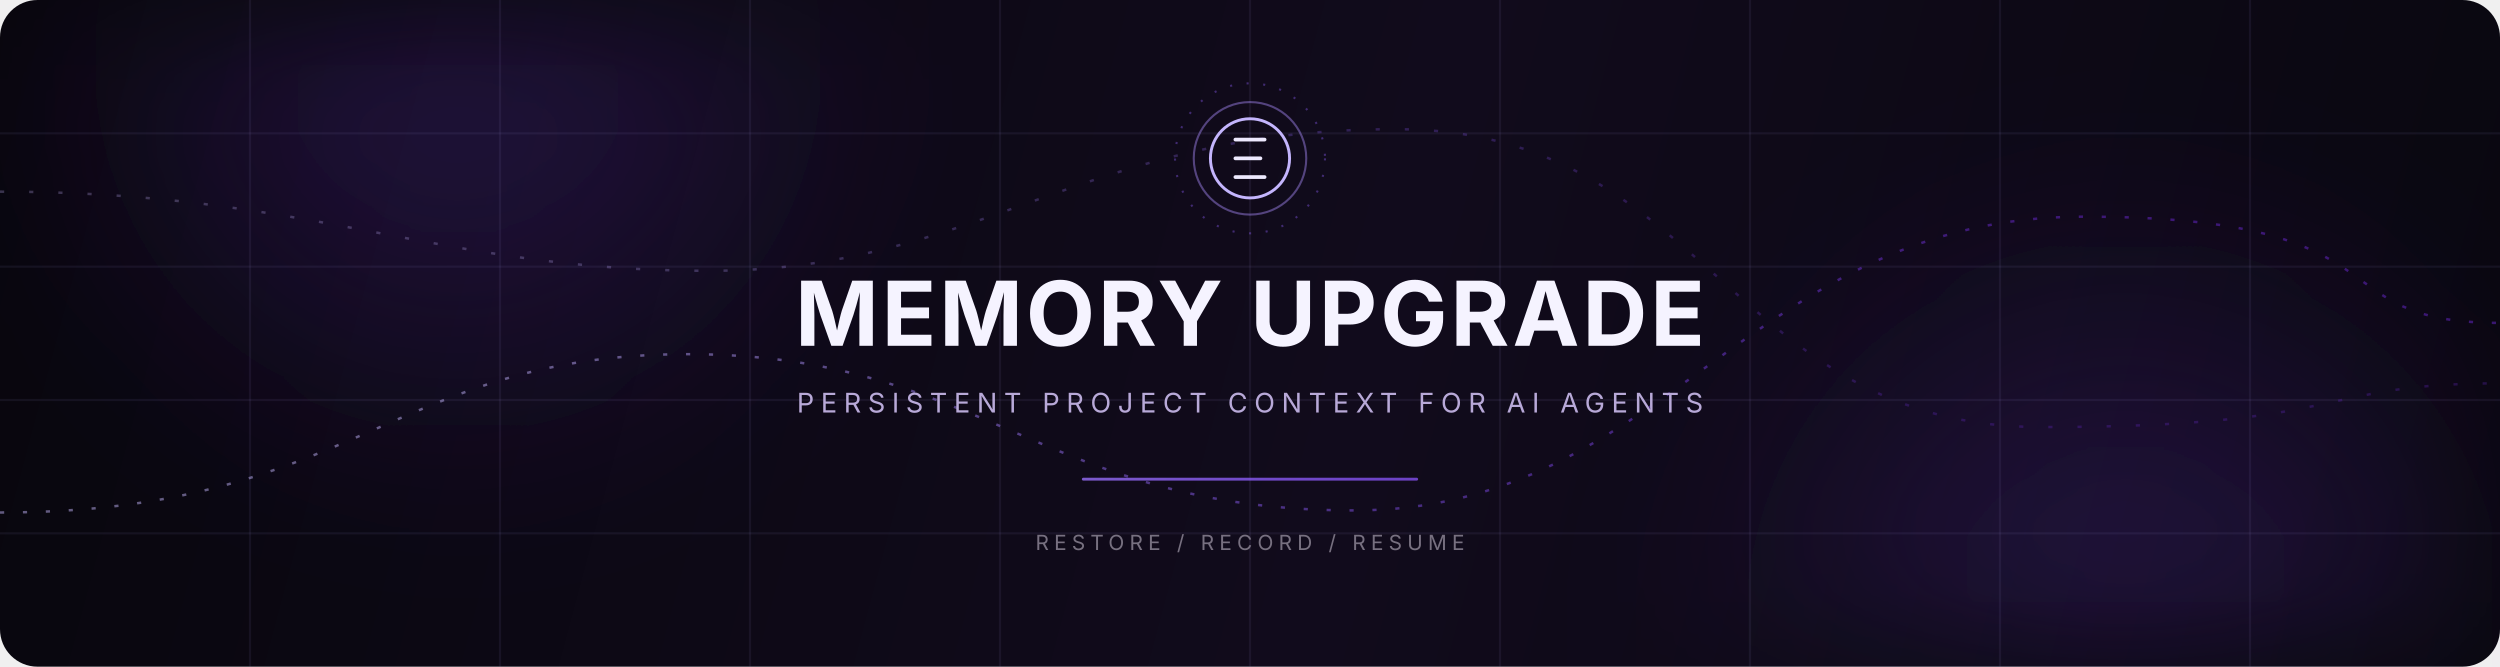
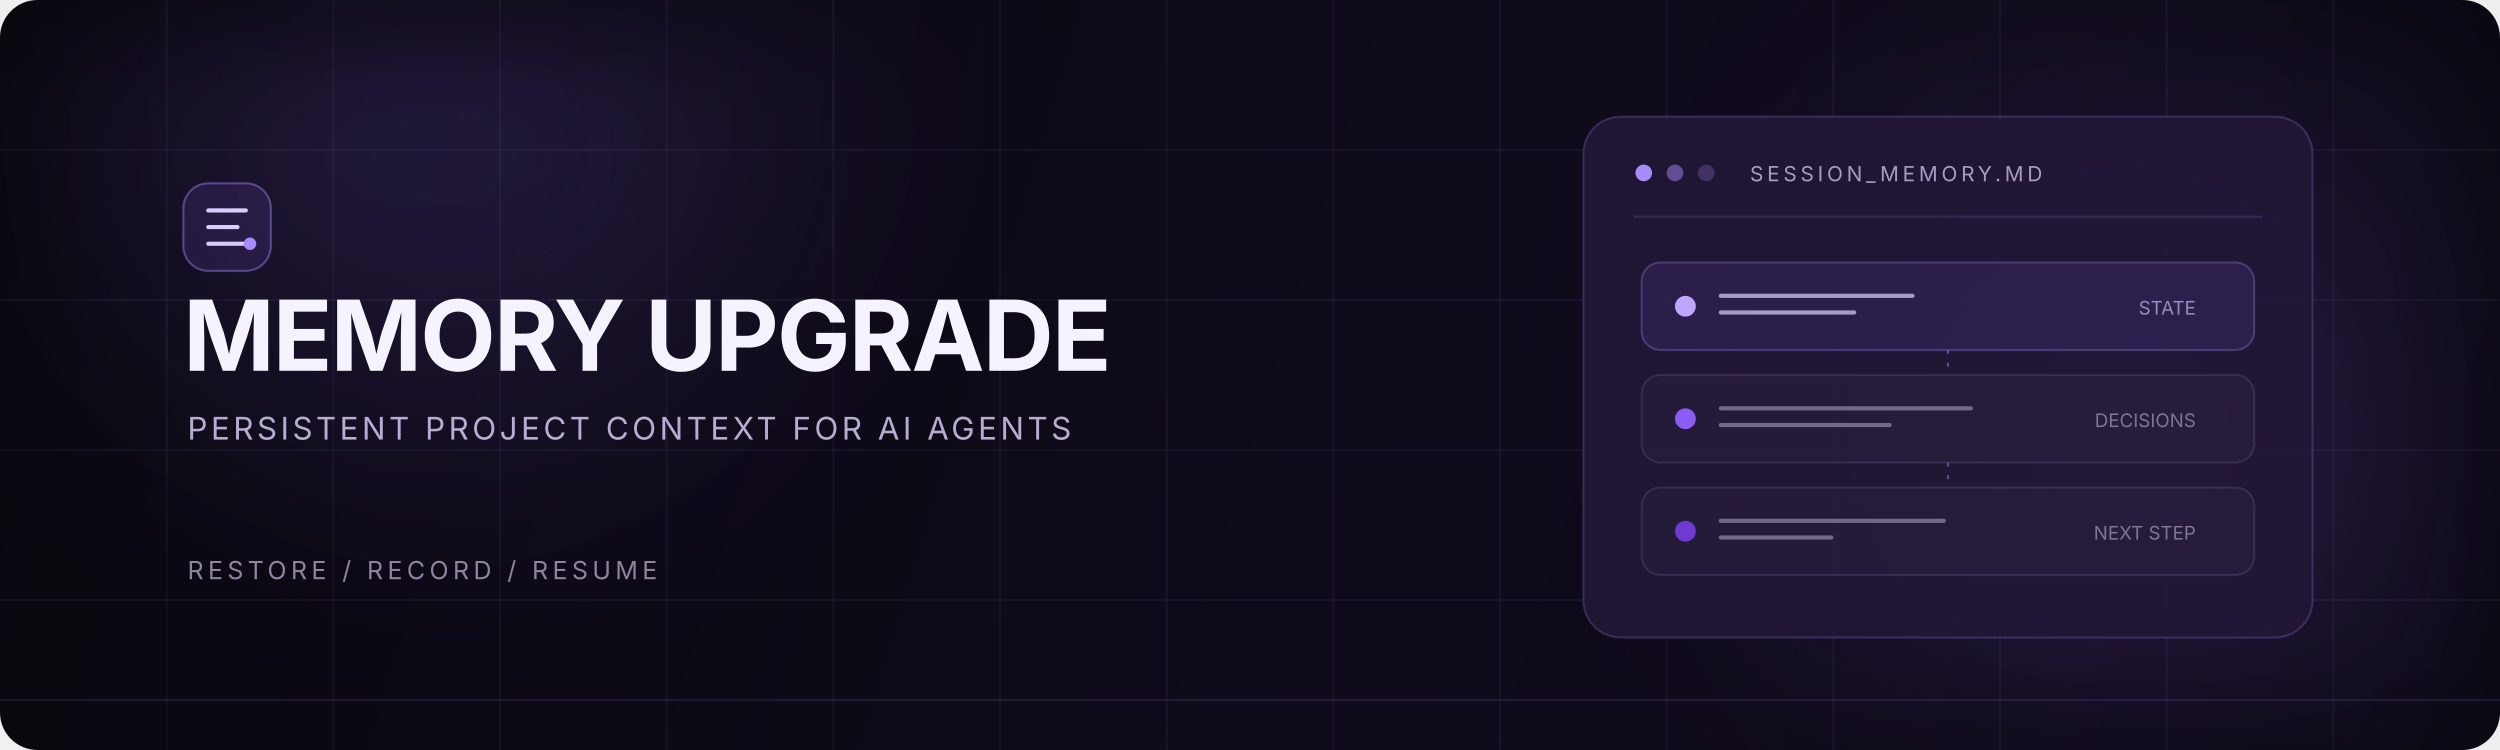
- <svg xmlns="http://www.w3.org/2000/svg" width="1200" height="320" viewBox="0 0 1200 320" fill="none">
+ <svg xmlns="http://www.w3.org/2000/svg" width="1200" height="360" viewBox="0 0 1200 360" fill="none">
  <defs>
-     <linearGradient id="background" x1="0" y1="0" x2="1200" y2="320" gradientUnits="userSpaceOnUse">
-       <stop stop-color="#08060D" />
-       <stop offset=".55" stop-color="#110B1C" />
+     <linearGradient id="bg" x1="0" y1="0" x2="1200" y2="360" gradientUnits="userSpaceOnUse">
+       <stop stop-color="#08070D" />
+       <stop offset=".58" stop-color="#100B1B" />
      <stop offset="1" stop-color="#09070F" />
    </linearGradient>
-     <linearGradient id="accent" x1="260" y1="70" x2="940" y2="250" gradientUnits="userSpaceOnUse">
-       <stop stop-color="#C4B5FD" />
-       <stop offset=".52" stop-color="#8B5CF6" />
-       <stop offset="1" stop-color="#6D28D9" />
+     <linearGradient id="violet" x1="0" y1="0" x2="1" y2="1">
+       <stop stop-color="#D8CCFF" />
+       <stop offset=".48" stop-color="#9B7BFA" />
+       <stop offset="1" stop-color="#6D3BD1" />
    </linearGradient>
-     <radialGradient id="ambient">
-       <stop stop-color="#7C3AED" stop-opacity=".22" />
-       <stop offset="1" stop-color="#7C3AED" stop-opacity="0" />
+     <linearGradient id="panel" x1="770" y1="70" x2="1080" y2="290" gradientUnits="userSpaceOnUse">
+       <stop stop-color="#211735" stop-opacity=".92" />
+       <stop offset="1" stop-color="#100D19" stop-opacity=".72" />
+     </linearGradient>
+     <radialGradient id="glow">
+       <stop stop-color="#8B5CF6" stop-opacity=".22" />
+       <stop offset="1" stop-color="#8B5CF6" stop-opacity="0" />
    </radialGradient>
-     <filter id="ambientBlur">
-       <feGaussianBlur stdDeviation="38" />
+     <filter id="blur">
+       <feGaussianBlur stdDeviation="42" />
    </filter>
  </defs>
-   <rect width="1200" height="320" rx="18" fill="url(#background)" />
-   <circle cx="220" cy="30" r="220" fill="url(#ambient)" filter="url(#ambientBlur)" />
-   <circle cx="1020" cy="300" r="230" fill="url(#ambient)" filter="url(#ambientBlur)" />
-   <g stroke="#B9A5F5" stroke-opacity=".075" stroke-width="1">
-     <path d="M0 64H1200M0 128H1200M0 192H1200M0 256H1200" />
-     <path d="M120 0V320M240 0V320M360 0V320M480 0V320M600 0V320M720 0V320M840 0V320M960 0V320M1080 0V320" />
+   <rect width="1200" height="360" rx="18" fill="url(#bg)" />
+   <circle cx="210" cy="40" r="250" fill="url(#glow)" filter="url(#blur)" />
+   <circle cx="1030" cy="210" r="260" fill="url(#glow)" filter="url(#blur)" />
+   <g stroke="#BDA9F5" stroke-opacity=".055">
+     <path d="M0 72H1200M0 144H1200M0 216H1200M0 288H1200" />
+     <path d="M80 0V360M160 0V360M240 0V360M320 0V360M400 0V360M480 0V360M560 0V360M640 0V360M720 0V360M800 0V360M880 0V360M960 0V360M1040 0V360M1120 0V360" />
  </g>
-   <g fill="none" stroke="url(#accent)" stroke-width="1.2" opacity=".48">
-     <path d="M0 246C170 246 188 170 330 170S500 245 650 245 840 104 1000 104 1110 155 1200 155" stroke-dasharray="2 9">
-       <animate attributeName="stroke-dashoffset" values="0;-88" dur="18s" repeatCount="indefinite" />
-     </path>
-     <path d="M0 92C150 92 210 130 340 130S520 62 670 62 830 205 980 205 1110 184 1200 184" stroke-dasharray="2 12" opacity=".55">
-       <animate attributeName="stroke-dashoffset" values="0;112" dur="22s" repeatCount="indefinite" />
-     </path>
+   <g transform="translate(88 88)">
+     <rect width="42" height="42" rx="12" fill="#8B5CF6" fill-opacity=".13" stroke="#A78BFA" stroke-opacity=".42" />
+     <path d="M12 13H30M12 21H26M12 29H30" stroke="#D8CCFF" stroke-width="2" stroke-linecap="round" />
+     <circle cx="32" cy="29" r="3" fill="#A78BFA" />
  </g>
-   <g transform="translate(600 76)">
-     <circle r="27" stroke="#A78BFA" stroke-opacity=".45" />
-     <circle r="19" stroke="#C4B5FD" stroke-width="1.4">
-       <animate attributeName="r" values="17;21;17" dur="4s" repeatCount="indefinite" />
-       <animate attributeName="stroke-opacity" values=".85;.35;.85" dur="4s" repeatCount="indefinite" />
-     </circle>
-     <path d="M-7 -9H7M-7 0H5M-7 9H7" stroke="#EDE9FE" stroke-width="1.8" stroke-linecap="round" />
-     <circle r="36" stroke="#8B5CF6" stroke-opacity=".4" stroke-dasharray="1 7">
-       <animateTransform attributeName="transform" type="rotate" from="0" to="360" dur="32s" repeatCount="indefinite" />
-     </circle>
+   <text x="88" y="178" fill="#F5F3FF" font-family="Inter,Segoe UI,Arial,sans-serif" font-size="47" font-weight="650" letter-spacing="-.8">MEMORY UPGRADE</text>
+   <text x="90" y="211" fill="#B9ACD3" font-family="Inter,Segoe UI,Arial,sans-serif" font-size="15" letter-spacing="1.7">PERSISTENT PROJECT CONTEXT FOR AI AGENTS</text>
+   <path d="M90 246H430" stroke="url(#violet)" stroke-width="1.5" stroke-linecap="round" opacity=".8" />
+   <text x="90" y="278" fill="#8F849F" font-family="Inter,Segoe UI,Arial,sans-serif" font-size="12" letter-spacing="2.1">RESTORE  /  RECORD  /  RESUME</text>
+   <g transform="translate(760 56)">
+     <rect width="350" height="250" rx="18" fill="url(#panel)" stroke="#A78BFA" stroke-opacity=".22" />
+     <path d="M24 48H326" stroke="#A78BFA" stroke-opacity=".16" />
+     <circle cx="29" cy="27" r="4" fill="#A78BFA" />
+     <circle cx="44" cy="27" r="4" fill="#A78BFA" fill-opacity=".48" />
+     <circle cx="59" cy="27" r="4" fill="#A78BFA" fill-opacity=".24" />
+     <text x="80" y="31" fill="#A99BBE" font-family="Inter,Segoe UI,Arial,sans-serif" font-size="10" letter-spacing="1.8">SESSION_MEMORY.MD</text>
+     <g transform="translate(28 70)">
+       <rect width="294" height="42" rx="9" fill="#8B5CF6" fill-opacity=".12" stroke="#A78BFA" stroke-opacity=".28" />
+       <circle cx="21" cy="21" r="5" fill="#BDA7FF" />
+       <path d="M38 16H130M38 24H102" stroke="#D7CCF2" stroke-opacity=".72" stroke-width="2" stroke-linecap="round" />
+       <text x="266" y="25" fill="#9C8ABF" font-family="Inter,Segoe UI,Arial,sans-serif" font-size="9" text-anchor="end">STATE</text>
+     </g>
+     <g transform="translate(28 124)">
+       <rect width="294" height="42" rx="9" fill="#FFFFFF" fill-opacity=".025" stroke="#BDA9F5" stroke-opacity=".13" />
+       <circle cx="21" cy="21" r="5" fill="#8B5CF6" />
+       <path d="M38 16H158M38 24H119" stroke="#C8BEDA" stroke-opacity=".48" stroke-width="2" stroke-linecap="round" />
+       <text x="266" y="25" fill="#81758F" font-family="Inter,Segoe UI,Arial,sans-serif" font-size="9" text-anchor="end">DECISIONS</text>
+     </g>
+     <g transform="translate(28 178)">
+       <rect width="294" height="42" rx="9" fill="#FFFFFF" fill-opacity=".025" stroke="#BDA9F5" stroke-opacity=".13" />
+       <circle cx="21" cy="21" r="5" fill="#6D3BD1" />
+       <path d="M38 16H145M38 24H91" stroke="#C8BEDA" stroke-opacity=".48" stroke-width="2" stroke-linecap="round" />
+       <text x="266" y="25" fill="#81758F" font-family="Inter,Segoe UI,Arial,sans-serif" font-size="9" text-anchor="end">NEXT STEP</text>
+     </g>
+     <path d="M175 112V124M175 166V178" stroke="#A78BFA" stroke-opacity=".45" stroke-dasharray="2 4" />
  </g>
-   <text x="600" y="166" fill="#F5F3FF" font-family="Inter,Segoe UI,Arial,sans-serif" font-size="43" font-weight="650" text-anchor="middle" letter-spacing="1.5">MEMORY UPGRADE</text>
-   <text x="600" y="198" fill="#B8A9D8" font-family="Inter,Segoe UI,Arial,sans-serif" font-size="13" text-anchor="middle" letter-spacing="3.2">PERSISTENT PROJECT CONTEXT FOR AI AGENTS</text>
-   <path d="M520 230H680" stroke="url(#accent)" stroke-width="1.4" stroke-linecap="round" opacity=".8">
-     <animate attributeName="opacity" values=".35;.9;.35" dur="5s" repeatCount="indefinite" />
-   </path>
-   <text x="600" y="264" fill="#777080" font-family="Inter,Segoe UI,Arial,sans-serif" font-size="10" text-anchor="middle" letter-spacing="2.5">RESTORE / RECORD / RESUME</text>
+   <path d="M0 336H1200" stroke="#A78BFA" stroke-opacity=".12" />
</svg>
